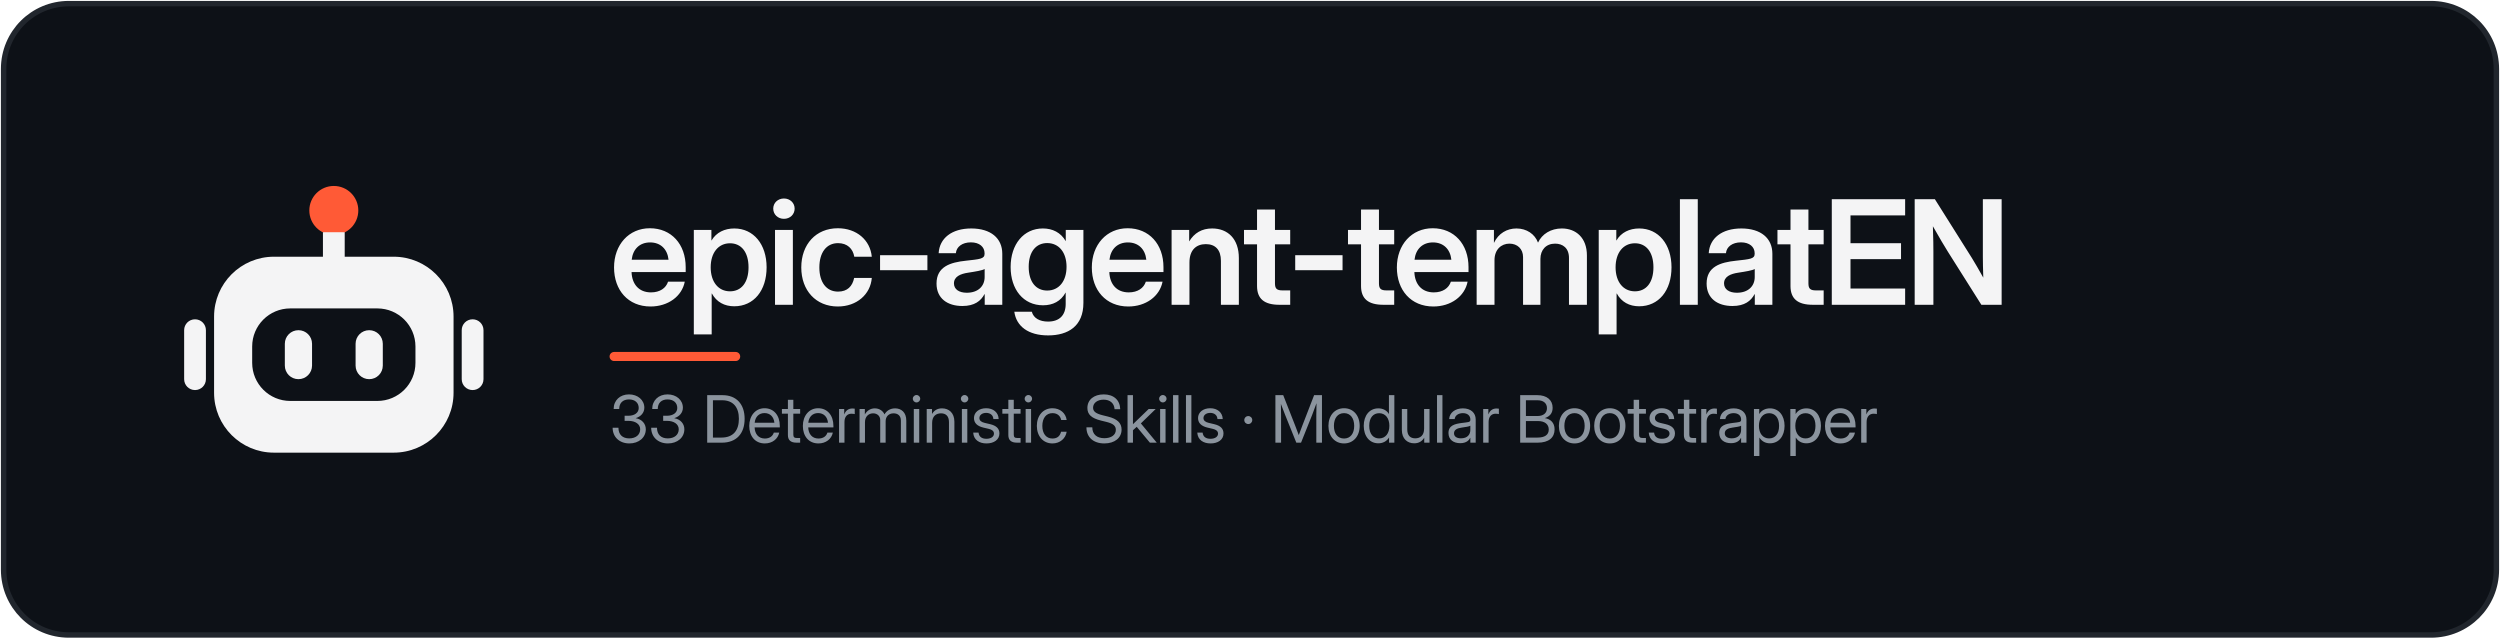
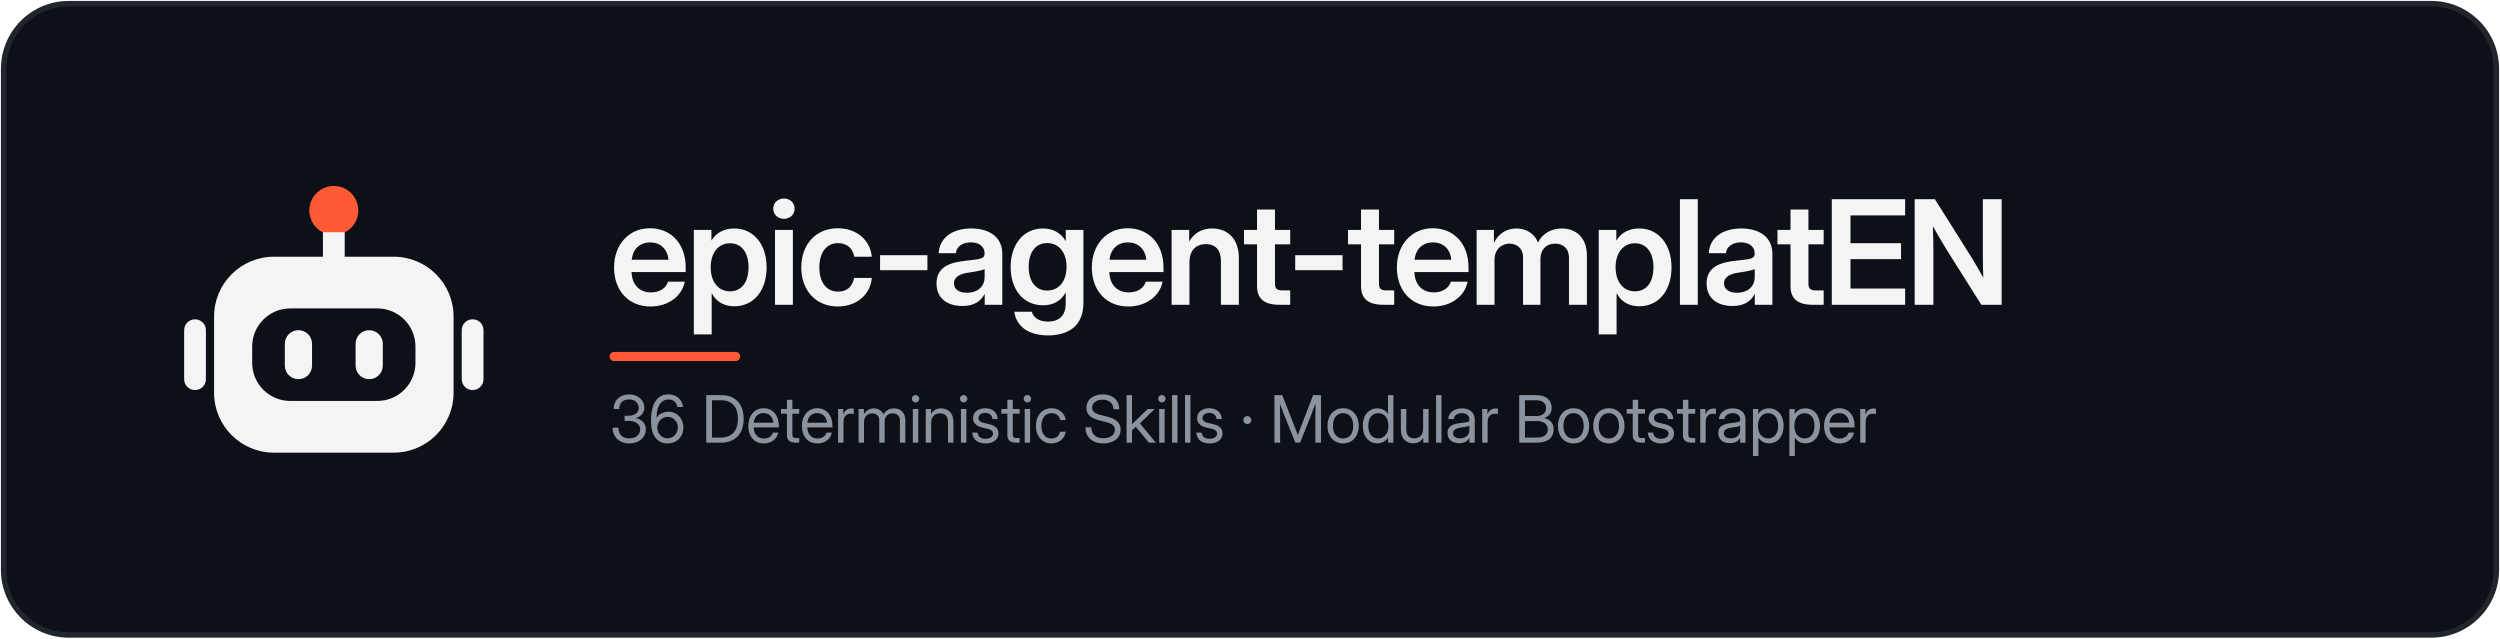
<svg xmlns="http://www.w3.org/2000/svg" width="689" height="176" viewBox="0 0 689 176" role="img" version="1.1" id="svg6">
  <defs id="defs6" />
  <path id="rect1" style="fill:#0d1117;stroke:#21262d;stroke-width:1.5" d="m 19,1 h 651 c 9.972,0 18,8.028 18,18 v 138 c 0,9.972 -8.028,18 -18,18 H 19 C 9.028,175 1,166.972 1,157 V 19 C 1,9.028 9.028,1 19,1 Z" />
  <svg role="img" aria-label="epic-agent-templatEN bot mark dark" viewBox="0 0 256 256" x="44" y="40" width="96" height="96" preserveAspectRatio="xMidYMid meet" version="1.1" id="svg5">
    <path id="circle2" style="fill:#ff5a36" d="M 146,48 A 18,18 0 0 1 128,66 18,18 0 0 1 110,48 18,18 0 0 1 128,30 18,18 0 0 1 146,48 Z" />
    <path d="M120 64h16v22h-16z" fill="#F4F4F5" id="path2" />
    <path id="rect2" style="fill:#f4f4f5" d="m 26,128 c 4.432,0 8,3.568 8,8 v 36 c 0,4.432 -3.568,8 -8,8 -4.432,0 -8,-3.568 -8,-8 v -36 c 0,-4.432 3.568,-8 8,-8 z" />
    <path id="rect3" style="fill:#f4f4f5" d="m 230,128 c 4.432,0 8,3.568 8,8 v 36 c 0,4.432 -3.568,8 -8,8 -4.432,0 -8,-3.568 -8,-8 v -36 c 0,-4.432 3.568,-8 8,-8 z" />
    <path fill="#F4F4F5" fill-rule="evenodd" d="     M84 82 h88 a44 44 0 0 1 44 44 v56 a44 44 0 0 1 -44 44 h-88 a44 44 0 0 1 -44 -44 v-56 a44 44 0 0 1 44 -44 z     M96 120 h64 a28 28 0 0 1 28 28 v12 a28 28 0 0 1 -28 28 h-64 a28 28 0 0 1 -28 -28 v-12 a28 28 0 0 1 28 -28 z   " id="path3" />
    <path id="rect4" style="fill:#f4f4f5" d="m 102,136 c 5.54,0 10,4.46 10,10 v 16 c 0,5.54 -4.46,10 -10,10 -5.54,0 -10,-4.46 -10,-10 v -16 c 0,-5.54 4.46,-10 10,-10 z" />
    <path id="rect5" style="fill:#f4f4f5" d="m 154,136 c 5.54,0 10,4.46 10,10 v 16 c 0,5.54 -4.46,10 -10,10 -5.54,0 -10,-4.46 -10,-10 v -16 c 0,-5.54 4.46,-10 10,-10 z" />
  </svg>
  <path d="m 179.289,84.469 c 4.824,0 8.652,-2.793 9.434,-6.836 h -4.609 c -0.566,1.758 -2.227,2.949 -4.707,2.949 -3.32,0 -5.234,-2.246 -5.352,-5.605 h 14.922 v -1.348 c 0,-6.328 -3.945,-10.723 -9.883,-10.723 -5.781,0 -9.863,4.531 -9.863,10.801 0,6.25 3.867,10.762 10.059,10.762 z m -5.195,-12.891 c 0.332,-2.949 2.227,-4.766 5.078,-4.766 2.852,0 4.766,1.816 5.078,4.766 z m 17.123,20.586 h 4.922 V 80.895 h 0.059 c 1.289,2.344 3.457,3.516 6.152,3.516 5.391,0 8.926,-4.316 8.926,-10.742 0,-6.348 -3.594,-10.703 -8.906,-10.703 -2.676,0 -4.961,1.094 -6.25,3.281 h -0.059 V 63.375 h -4.844 z m 9.98,-11.875 c -3.223,0 -5.332,-2.598 -5.332,-6.621 0,-4.004 2.109,-6.621 5.332,-6.621 3.047,0 5.098,2.363 5.098,6.621 0,4.277 -2.051,6.621 -5.098,6.621 z M 213.593,84 h 4.922 V 63.375 h -4.922 z m 2.461,-23.691 c 1.68,0 2.949,-1.211 2.949,-2.812 0,-1.582 -1.27,-2.793 -2.949,-2.793 -1.68,0 -2.949,1.211 -2.949,2.793 0,1.602 1.27,2.812 2.949,2.812 z m 14.857,24.16 c 5.215,0 9.004,-3.359 9.355,-7.871 h -4.863 c -0.469,2.285 -1.855,3.77 -4.434,3.77 -3.242,0 -5.156,-2.598 -5.156,-6.66 0,-4.082 1.934,-6.699 5.156,-6.699 2.559,0 4.102,1.543 4.473,3.75 h 4.824 c -0.43,-4.59 -4.18,-7.852 -9.355,-7.852 -6.035,0 -10.078,4.434 -10.078,10.801 0,6.367 4.043,10.762 10.078,10.762 z m 24.681,-14.141 h -13.047 v 4.141 h 13.047 z m 9.642,14.004 c 3.359,0 5.098,-1.406 6.074,-3.242 h 0.078 V 84 h 4.844 V 69.938 c 0,-4.297 -3.184,-6.973 -8.555,-6.973 -5.391,0 -8.75,2.715 -8.984,6.816 h 4.746 c 0.137,-1.738 1.738,-2.988 4.141,-2.988 2.363,0 3.77,1.25 3.77,3.008 v 0.156 c 0,1.406 -1.309,1.465 -5.137,1.895 -4.258,0.449 -8.105,1.602 -8.105,6.289 0,4.121 3.027,6.191 7.129,6.191 z m 1.211,-3.652 c -2.148,0 -3.535,-0.957 -3.535,-2.578 0,-1.875 1.797,-2.637 3.906,-2.949 2.031,-0.312 3.945,-0.625 4.551,-1.016 v 2.227 c 0,2.402 -1.699,4.316 -4.922,4.316 z m 22.396,11.758 c 5.586,0 9.746,-2.578 9.746,-8.965 V 63.375 h -4.863 v 3.066 h -0.019 c -1.367,-2.363 -3.613,-3.477 -6.289,-3.477 -5.293,0 -8.887,4.355 -8.887,10.625 0,6.211 3.535,10.547 8.926,10.547 2.715,0 4.902,-1.094 6.23,-3.516 h 0.019 v 3.145 c 0,3.164 -1.777,4.863 -4.863,4.863 -2.305,0 -4.004,-0.938 -4.473,-2.715 h -4.824 c 0.547,4.004 3.848,6.523 9.297,6.523 z m -0.234,-12.363 c -3.047,0 -5.098,-2.324 -5.098,-6.543 0,-4.199 2.051,-6.543 5.098,-6.543 3.223,0 5.332,2.578 5.332,6.543 0,3.965 -2.109,6.543 -5.332,6.543 z m 22.357,4.395 c 4.824,0 8.652,-2.793 9.434,-6.836 h -4.609 c -0.566,1.758 -2.227,2.949 -4.707,2.949 -3.32,0 -5.234,-2.246 -5.352,-5.605 h 14.922 v -1.348 c 0,-6.328 -3.945,-10.723 -9.883,-10.723 -5.781,0 -9.863,4.531 -9.863,10.801 0,6.25 3.867,10.762 10.059,10.762 z m -5.195,-12.891 c 0.332,-2.949 2.227,-4.766 5.078,-4.766 2.852,0 4.766,1.816 5.078,4.766 z m 22.045,0.762 c 0,-3.516 1.934,-5.059 4.512,-5.059 2.637,0 4.16,1.582 4.16,4.609 V 84 h 4.941 V 71.109 c 0,-5.293 -3.047,-8.145 -7.363,-8.145 -2.832,0 -4.922,1.25 -6.328,3.574 V 63.375 H 322.891 V 84 h 4.922 z M 355.58,63.375 h -4.199 V 57.75 h -4.941 v 5.625 h -3.594 v 3.965 h 3.594 v 11.465 c 0,3.535 1.973,5.195 6.172,5.195 h 2.969 v -3.965 h -2.109 c -1.602,0 -2.09,-0.488 -2.09,-1.953 V 67.34 h 4.199 z m 14.427,6.953 h -13.047 v 4.141 h 13.047 z M 384.24,63.375 h -4.199 V 57.75 h -4.941 v 5.625 h -3.594 v 3.965 h 3.594 v 11.465 c 0,3.535 1.973,5.195 6.172,5.195 h 2.969 v -3.965 h -2.109 c -1.602,0 -2.09,-0.488 -2.09,-1.953 V 67.34 h 4.199 z m 10.795,21.094 c 4.824,0 8.652,-2.793 9.434,-6.836 h -4.609 c -0.566,1.758 -2.227,2.949 -4.707,2.949 -3.32,0 -5.234,-2.246 -5.352,-5.605 h 14.922 v -1.348 c 0,-6.328 -3.945,-10.723 -9.883,-10.723 -5.781,0 -9.863,4.531 -9.863,10.801 0,6.25 3.867,10.762 10.059,10.762 z m -5.195,-12.891 c 0.332,-2.949 2.227,-4.766 5.078,-4.766 2.852,0 4.766,1.816 5.078,4.766 z M 406.962,84 h 4.922 V 71.695 c 0,-2.949 1.895,-4.551 4.121,-4.551 2.188,0 3.75,1.465 3.75,3.711 V 84 h 4.785 V 71.344 c 0,-2.461 1.543,-4.199 4.043,-4.199 2.109,0 3.828,1.211 3.828,3.945 V 84 h 4.941 V 70.387 c 0,-4.844 -3.008,-7.422 -6.914,-7.422 -3.008,0 -5.469,1.523 -6.562,3.906 -0.859,-2.363 -3.145,-3.906 -5.938,-3.906 -2.598,0 -4.961,1.328 -6.211,3.984 V 63.375 h -4.766 z m 33.646,8.164 h 4.922 V 80.895 h 0.059 c 1.289,2.344 3.457,3.516 6.152,3.516 5.391,0 8.926,-4.316 8.926,-10.742 0,-6.348 -3.594,-10.703 -8.906,-10.703 -2.676,0 -4.961,1.094 -6.25,3.281 h -0.059 V 63.375 h -4.844 z m 9.98,-11.875 c -3.223,0 -5.332,-2.598 -5.332,-6.621 0,-4.004 2.109,-6.621 5.332,-6.621 3.047,0 5.098,2.363 5.098,6.621 0,4.277 -2.051,6.621 -5.098,6.621 z m 17.318,-25.391 h -4.922 V 84 h 4.922 z m 9.564,29.434 c 3.359,0 5.098,-1.406 6.074,-3.242 h 0.078 V 84 h 4.844 V 69.938 c 0,-4.297 -3.184,-6.973 -8.555,-6.973 -5.391,0 -8.75,2.715 -8.984,6.816 h 4.746 c 0.137,-1.738 1.738,-2.988 4.141,-2.988 2.363,0 3.77,1.25 3.77,3.008 v 0.156 c 0,1.406 -1.309,1.465 -5.137,1.895 -4.258,0.449 -8.105,1.602 -8.105,6.289 0,4.121 3.027,6.191 7.129,6.191 z m 1.211,-3.652 c -2.148,0 -3.535,-0.957 -3.535,-2.578 0,-1.875 1.797,-2.637 3.906,-2.949 2.031,-0.312 3.945,-0.625 4.551,-1.016 v 2.227 c 0,2.402 -1.699,4.316 -4.922,4.316 z M 502.601,63.375 h -4.199 V 57.75 h -4.941 v 5.625 h -3.594 v 3.965 h 3.594 v 11.465 c 0,3.535 1.973,5.195 6.172,5.195 h 2.969 v -3.965 h -2.109 c -1.602,0 -2.09,-0.488 -2.09,-1.953 V 67.34 h 4.199 z M 504.841,84 h 20.215 v -4.473 h -15.059 v -8.105 h 13.926 v -4.395 h -13.926 v -7.656 h 15.059 v -4.473 h -20.215 z m 22.845,0 h 5.156 V 69.371 c 0,-1.27 -0.019,-3.77 -0.137,-7.012 1.777,3.145 3.32,5.723 4.141,7.031 L 546.065,84 h 5.586 V 54.898 h -5.176 v 15.859 c 0,1.152 0.039,3.574 0.117,5.762 -1.152,-2.07 -2.441,-4.297 -3.125,-5.391 L 533.252,54.898 h -5.566 z" id="text5" style="font-weight:600;font-size:40px;font-family:'Inter Display', Inter, 'Plus Jakarta Sans', 'Fira Sans', system-ui, '-apple-system', sans-serif;letter-spacing:-1.1;fill:#f4f4f5" aria-label="epic-agent-templatEN" />
  <path id="rect6" style="fill:#ff5a36" d="m 169.25,97 h 33.5 c 0.693,0 1.25,0.557 1.25,1.25 0,0.693 -0.557,1.25 -1.25,1.25 h -33.5 c -0.693,0 -1.25,-0.557 -1.25,-1.25 0,-0.693 0.557,-1.25 1.25,-1.25 z" />
-   <path d="m 173.449,122.211 c 2.602,0 4.535,-1.608 4.535,-3.902 0,-1.547 -1.09,-2.769 -2.76,-3.05 v -0.026 c 1.459,-0.448 2.355,-1.538 2.355,-2.865 0,-2.136 -1.819,-3.674 -4.228,-3.674 -2.479,0 -4.228,1.652 -4.228,4.025 h 1.529 c 0,-1.652 1.02,-2.637 2.689,-2.637 1.626,0 2.689,0.896 2.689,2.373 0,1.283 -1.143,2.127 -2.83,2.127 h -1.055 v 1.406 h 1.055 c 1.925,0 3.234,0.923 3.234,2.32 0,1.538 -1.23,2.514 -3.023,2.514 -1.872,0 -2.971,-1.081 -2.971,-2.936 h -1.6 c 0,2.558 1.898,4.324 4.605,4.324 z m 10.625,0 c 2.602,0 4.535,-1.608 4.535,-3.902 0,-1.547 -1.09,-2.769 -2.76,-3.05 v -0.026 c 1.459,-0.448 2.355,-1.538 2.355,-2.865 0,-2.136 -1.819,-3.674 -4.228,-3.674 -2.479,0 -4.228,1.652 -4.228,4.025 h 1.529 c 0,-1.652 1.02,-2.637 2.689,-2.637 1.626,0 2.689,0.896 2.689,2.373 0,1.283 -1.143,2.127 -2.83,2.127 h -1.055 v 1.406 h 1.055 c 1.925,0 3.234,0.923 3.234,2.32 0,1.538 -1.23,2.514 -3.023,2.514 -1.872,0 -2.971,-1.081 -2.971,-2.936 h -1.6 c 0,2.558 1.898,4.324 4.605,4.324 z M 198.945,122 c 3.99,0 6.275,-2.479 6.275,-6.574 0,-4.061 -2.285,-6.521 -6.1,-6.521 h -4.219 V 122 Z m -2.461,-1.406 v -10.283 h 2.531 c 3.076,0 4.623,1.951 4.623,5.115 0,3.199 -1.547,5.168 -4.799,5.168 z m 14.317,1.617 c 2.021,0 3.604,-1.213 3.955,-2.988 h -1.494 c -0.281,0.967 -1.143,1.635 -2.461,1.635 -1.758,0 -2.76,-1.248 -2.83,-3.067 h 6.943 v -0.413 c 0,-2.883 -1.635,-4.869 -4.219,-4.869 -2.461,0 -4.201,2.048 -4.201,4.869 0,2.795 1.582,4.834 4.307,4.834 z m -2.812,-5.704 c 0.158,-1.635 1.187,-2.663 2.707,-2.663 1.529,0 2.566,1.028 2.725,2.663 z m 12.533,-3.788 h -1.881 v -2.531 h -1.494 v 2.531 h -1.652 v 1.283 h 1.652 v 5.906 c 0,1.397 0.782,2.092 2.373,2.092 h 1.002 v -1.283 h -0.861 c -0.765,0 -1.02,-0.246 -1.02,-0.967 v -5.748 h 1.881 z m 5.053,9.492 c 2.021,0 3.604,-1.213 3.955,-2.988 h -1.494 c -0.281,0.967 -1.143,1.635 -2.461,1.635 -1.758,0 -2.76,-1.248 -2.83,-3.067 h 6.943 v -0.413 c 0,-2.883 -1.635,-4.869 -4.219,-4.869 -2.461,0 -4.201,2.048 -4.201,4.869 0,2.795 1.582,4.834 4.307,4.834 z m -2.812,-5.704 c 0.158,-1.635 1.187,-2.663 2.707,-2.663 1.529,0 2.566,1.028 2.725,2.663 z M 231.242,122 h 1.494 v -5.713 c 0,-1.573 0.888,-2.268 1.916,-2.268 0.431,0 0.791,0.07 0.914,0.105 v -1.494 c -0.123,-0.018 -0.36,-0.053 -0.633,-0.053 -1.16,0 -1.89,0.642 -2.232,1.6 h -0.035 v -1.459 h -1.424 z m 5.651,0 h 1.494 v -5.66 c 0,-1.6 1.072,-2.426 2.241,-2.426 1.125,0 1.96,0.738 1.96,1.846 V 122 h 1.494 v -5.906 c 0,-1.257 0.826,-2.18 2.188,-2.18 1.063,0 2.013,0.562 2.013,2.004 V 122 h 1.494 v -6.082 c 0,-2.285 -1.389,-3.375 -3.085,-3.375 -1.38,0 -2.417,0.721 -2.927,1.67 -0.387,-0.932 -1.389,-1.67 -2.663,-1.67 -1.134,0 -2.162,0.589 -2.751,1.679 v -1.503 h -1.459 z m 14.95,0 h 1.494 v -9.281 h -1.494 z m 0.747,-11.092 c 0.562,0 1.02,-0.457 1.02,-1.02 0,-0.562 -0.457,-1.02 -1.02,-1.02 -0.562,0 -1.02,0.457 -1.02,1.02 0,0.562 0.457,1.02 1.02,1.02 z m 4.306,5.66 c 0,-1.872 1.09,-2.654 2.443,-2.654 1.389,0 2.197,0.817 2.197,2.426 V 122 h 1.494 v -5.766 c 0,-2.47 -1.538,-3.691 -3.41,-3.691 -1.178,0 -2.118,0.483 -2.76,1.538 v -1.362 h -1.459 V 122 h 1.494 z M 265.095,122 h 1.494 v -9.281 h -1.494 z m 0.747,-11.092 c 0.562,0 1.02,-0.457 1.02,-1.02 0,-0.562 -0.457,-1.02 -1.02,-1.02 -0.562,0 -1.02,0.457 -1.02,1.02 0,0.562 0.457,1.02 1.02,1.02 z m 6.046,11.303 c 2.021,0 3.551,-1.02 3.551,-2.742 0,-1.336 -0.809,-2.153 -2.584,-2.575 l -1.494,-0.352 c -0.896,-0.211 -1.441,-0.624 -1.441,-1.327 0,-0.791 0.73,-1.424 1.872,-1.424 1.195,0 1.96,0.721 1.978,1.705 h 1.459 c -0.053,-1.846 -1.503,-2.988 -3.437,-2.988 -1.986,0 -3.366,1.125 -3.366,2.707 0,1.354 0.896,2.232 2.619,2.637 l 1.494,0.352 c 0.826,0.193 1.397,0.598 1.397,1.301 0,0.826 -0.8,1.424 -2.083,1.424 -1.301,0 -2.057,-0.598 -2.162,-1.705 h -1.477 c 0.123,2.021 1.688,2.988 3.674,2.988 z m 9.386,-9.492 h -1.881 v -2.531 h -1.494 v 2.531 h -1.652 v 1.283 h 1.652 v 5.906 c 0,1.397 0.782,2.092 2.373,2.092 h 1.002 v -1.283 h -0.861 c -0.765,0 -1.02,-0.246 -1.02,-0.967 v -5.748 h 1.881 z M 282.671,122 h 1.494 v -9.281 h -1.494 z m 0.747,-11.092 c 0.562,0 1.02,-0.457 1.02,-1.02 0,-0.562 -0.457,-1.02 -1.02,-1.02 -0.562,0 -1.02,0.457 -1.02,1.02 0,0.562 0.457,1.02 1.02,1.02 z m 6.644,11.303 c 2.092,0 3.656,-1.406 3.911,-3.234 h -1.538 c -0.29,1.134 -0.984,1.881 -2.373,1.881 -1.758,0 -2.795,-1.371 -2.795,-3.48 0,-2.127 1.046,-3.516 2.795,-3.516 1.371,0 2.18,0.791 2.399,1.881 h 1.512 c -0.255,-1.872 -1.802,-3.234 -3.911,-3.234 -2.575,0 -4.307,2.021 -4.307,4.869 0,2.83 1.731,4.834 4.307,4.834 z m 14.299,0 c 2.848,0 4.746,-1.538 4.746,-3.814 0,-1.828 -1.195,-2.953 -3.744,-3.586 l -1.485,-0.369 c -1.898,-0.475 -2.628,-1.063 -2.628,-2.083 0,-1.301 1.204,-2.215 2.9,-2.215 1.775,0 2.927,0.993 3.023,2.628 h 1.564 c -0.07,-2.514 -1.811,-4.078 -4.535,-4.078 -2.733,0 -4.518,1.485 -4.518,3.744 0,1.784 1.107,2.821 3.779,3.48 l 1.468,0.36 c 1.89,0.466 2.593,1.099 2.593,2.188 0,1.406 -1.257,2.303 -3.164,2.303 -2.101,0 -3.322,-1.116 -3.322,-2.988 h -1.617 c 0,2.725 1.916,4.43 4.939,4.43 z M 310.75,122 h 1.494 v -3.428 l 1.037,-0.94 3.63,4.368 h 1.898 l -4.386,-5.309 4.087,-3.973 h -1.934 l -4.315,4.175 h -0.018 v -7.989 h -1.494 z m 8.982,0 h 1.494 v -9.281 h -1.494 z m 0.747,-11.092 c 0.562,0 1.02,-0.457 1.02,-1.02 0,-0.562 -0.457,-1.02 -1.02,-1.02 -0.562,0 -1.02,0.457 -1.02,1.02 0,0.562 0.457,1.02 1.02,1.02 z m 4.306,-2.004 h -1.494 V 122 h 1.494 z m 3.559,0 h -1.494 V 122 h 1.494 z m 5.299,13.307 c 2.021,0 3.551,-1.02 3.551,-2.742 0,-1.336 -0.809,-2.153 -2.584,-2.575 l -1.494,-0.352 c -0.896,-0.211 -1.441,-0.624 -1.441,-1.327 0,-0.791 0.729,-1.424 1.872,-1.424 1.195,0 1.96,0.721 1.978,1.705 h 1.459 c -0.053,-1.846 -1.503,-2.988 -3.437,-2.988 -1.986,0 -3.366,1.125 -3.366,2.707 0,1.354 0.896,2.232 2.619,2.637 l 1.494,0.352 c 0.826,0.193 1.397,0.598 1.397,1.301 0,0.826 -0.8,1.424 -2.083,1.424 -1.301,0 -2.057,-0.598 -2.162,-1.705 h -1.477 c 0.123,2.021 1.688,2.988 3.674,2.988 z m 10.379,-5.344 c 0.615,0 1.099,-0.483 1.099,-1.099 0,-0.615 -0.483,-1.099 -1.099,-1.099 -0.615,0 -1.099,0.483 -1.099,1.099 0,0.615 0.483,1.099 1.099,1.099 z M 351.5,122 h 1.564 v -7.594 c 0,-0.888 -0.018,-2.013 -0.053,-3.094 0.501,1.301 0.923,2.426 1.195,3.094 L 357.266,122 h 1.301 l 3.041,-7.594 c 0.281,-0.703 0.721,-1.898 1.222,-3.287 -0.026,1.143 -0.053,2.347 -0.053,3.287 V 122 h 1.556 v -13.096 h -2.162 l -3.27,8.455 c -0.229,0.606 -0.677,1.767 -0.958,2.558 -0.29,-0.791 -0.729,-1.951 -0.967,-2.558 l -3.322,-8.455 h -2.153 z m 18.922,0.211 c 2.575,0 4.307,-2.004 4.307,-4.834 0,-2.848 -1.731,-4.869 -4.307,-4.869 -2.575,0 -4.307,2.021 -4.307,4.869 0,2.83 1.731,4.834 4.307,4.834 z m 0,-1.354 c -1.758,0 -2.795,-1.371 -2.795,-3.48 0,-2.127 1.046,-3.516 2.795,-3.516 1.749,0 2.795,1.397 2.795,3.516 0,2.101 -1.037,3.48 -2.795,3.48 z m 9.448,1.318 c 1.204,0 2.268,-0.51 2.936,-1.582 h 0.018 V 122 h 1.459 v -13.096 h -1.494 v 5.186 h -0.018 c -0.598,-1.037 -1.696,-1.547 -2.9,-1.547 -2.417,0 -4.025,1.951 -4.025,4.816 0,2.856 1.608,4.816 4.025,4.816 z m 0.229,-1.345 c -1.608,0 -2.742,-1.195 -2.742,-3.472 0,-2.276 1.134,-3.48 2.742,-3.48 1.723,0 2.812,1.38 2.812,3.48 0,2.101 -1.09,3.472 -2.812,3.472 z m 9.659,1.345 c 1.178,0 2.118,-0.483 2.76,-1.538 V 122 h 1.459 v -9.281 h -1.494 v 5.432 c 0,1.872 -1.09,2.654 -2.443,2.654 -1.389,0 -2.197,-0.817 -2.197,-2.426 v -5.66 h -1.494 v 5.766 c 0,2.47 1.538,3.691 3.41,3.691 z m 7.778,-13.271 h -1.494 V 122 h 1.494 z m 4.895,13.236 c 1.688,0 2.417,-0.791 2.76,-1.459 h 0.035 V 122 h 1.477 v -6.398 c 0,-1.837 -1.371,-3.059 -3.533,-3.059 -2.197,0 -3.7,1.257 -3.779,2.953 h 1.521 c 0.07,-0.923 0.967,-1.635 2.259,-1.635 1.301,0 2.057,0.729 2.057,1.74 v 0.088 c 0,0.712 -0.571,0.642 -2.338,0.879 -1.863,0.246 -3.691,0.633 -3.691,2.76 0,1.854 1.389,2.812 3.234,2.812 z m 0.211,-1.336 c -1.187,0 -1.916,-0.519 -1.916,-1.389 0,-1.046 1.02,-1.415 2.092,-1.564 1.063,-0.149 2.18,-0.316 2.408,-0.527 v 1.16 c 0,1.213 -0.756,2.32 -2.584,2.32 z M 408.766,122 h 1.494 v -5.713 c 0,-1.573 0.888,-2.268 1.916,-2.268 0.431,0 0.791,0.07 0.914,0.105 v -1.494 c -0.123,-0.018 -0.36,-0.053 -0.633,-0.053 -1.16,0 -1.89,0.642 -2.232,1.6 h -0.035 v -1.459 h -1.424 z m 10.194,0 h 4.799 c 3.146,0 4.685,-1.433 4.685,-3.674 0,-1.872 -1.178,-2.848 -2.663,-3.094 v -0.018 c 1.336,-0.448 2.127,-1.327 2.127,-2.83 0,-2.136 -1.591,-3.48 -4.219,-3.48 h -4.729 z m 1.582,-1.406 v -4.553 h 3.305 c 1.916,0 2.988,0.896 2.988,2.347 0,1.45 -1.099,2.206 -3.076,2.206 z m 0,-5.941 v -4.342 h 3.208 c 1.626,0 2.593,0.835 2.593,2.171 0,1.336 -0.967,2.171 -2.593,2.171 z m 13.394,7.559 c 2.575,0 4.307,-2.004 4.307,-4.834 0,-2.848 -1.731,-4.869 -4.307,-4.869 -2.575,0 -4.307,2.021 -4.307,4.869 0,2.83 1.731,4.834 4.307,4.834 z m 0,-1.354 c -1.758,0 -2.795,-1.371 -2.795,-3.48 0,-2.127 1.046,-3.516 2.795,-3.516 1.749,0 2.795,1.397 2.795,3.516 0,2.101 -1.037,3.48 -2.795,3.48 z m 9.729,1.354 c 2.575,0 4.307,-2.004 4.307,-4.834 0,-2.848 -1.731,-4.869 -4.307,-4.869 -2.575,0 -4.307,2.021 -4.307,4.869 0,2.83 1.731,4.834 4.307,4.834 z m 0,-1.354 c -1.758,0 -2.795,-1.371 -2.795,-3.48 0,-2.127 1.046,-3.516 2.795,-3.516 1.749,0 2.795,1.397 2.795,3.516 0,2.101 -1.037,3.48 -2.795,3.48 z m 9.949,-8.139 h -1.881 v -2.531 h -1.494 v 2.531 h -1.652 v 1.283 h 1.652 v 5.906 c 0,1.397 0.782,2.092 2.373,2.092 h 1.002 v -1.283 h -0.861 c -0.765,0 -1.02,-0.246 -1.02,-0.967 v -5.748 h 1.881 z m 4.455,9.492 c 2.021,0 3.551,-1.02 3.551,-2.742 0,-1.336 -0.809,-2.153 -2.584,-2.575 l -1.494,-0.352 c -0.896,-0.211 -1.441,-0.624 -1.441,-1.327 0,-0.791 0.729,-1.424 1.872,-1.424 1.195,0 1.96,0.721 1.978,1.705 h 1.459 c -0.053,-1.846 -1.503,-2.988 -3.437,-2.988 -1.986,0 -3.366,1.125 -3.366,2.707 0,1.354 0.896,2.232 2.619,2.637 l 1.494,0.352 c 0.826,0.193 1.397,0.598 1.397,1.301 0,0.826 -0.8,1.424 -2.083,1.424 -1.301,0 -2.057,-0.598 -2.162,-1.705 h -1.477 c 0.123,2.021 1.688,2.988 3.674,2.988 z m 9.386,-9.492 h -1.881 v -2.531 h -1.494 v 2.531 h -1.652 v 1.283 h 1.652 v 5.906 c 0,1.397 0.782,2.092 2.373,2.092 h 1.002 v -1.283 h -0.861 c -0.765,0 -1.02,-0.246 -1.02,-0.967 v -5.748 h 1.881 z M 468.853,122 h 1.494 v -5.713 c 0,-1.573 0.888,-2.268 1.916,-2.268 0.431,0 0.791,0.07 0.914,0.105 v -1.494 c -0.123,-0.018 -0.36,-0.053 -0.633,-0.053 -1.16,0 -1.89,0.642 -2.232,1.6 h -0.035 v -1.459 h -1.424 z m 8.2,0.141 c 1.688,0 2.417,-0.791 2.76,-1.459 h 0.035 V 122 h 1.477 v -6.398 c 0,-1.837 -1.371,-3.059 -3.533,-3.059 -2.197,0 -3.7,1.257 -3.779,2.953 h 1.521 c 0.07,-0.923 0.967,-1.635 2.259,-1.635 1.301,0 2.057,0.729 2.057,1.74 v 0.088 c 0,0.712 -0.571,0.642 -2.338,0.879 -1.863,0.246 -3.691,0.633 -3.691,2.76 0,1.854 1.389,2.812 3.234,2.812 z m 0.211,-1.336 c -1.187,0 -1.916,-0.519 -1.916,-1.389 0,-1.046 1.02,-1.415 2.092,-1.564 1.063,-0.149 2.18,-0.316 2.408,-0.527 v 1.16 c 0,1.213 -0.756,2.32 -2.584,2.32 z m 6.125,4.869 h 1.494 v -5.08 h 0.018 c 0.668,1.072 1.696,1.582 2.9,1.582 2.417,0 4.025,-1.96 4.025,-4.816 0,-2.865 -1.608,-4.816 -4.025,-4.816 -1.204,0 -2.338,0.51 -2.936,1.547 h -0.018 v -1.371 h -1.459 z m 4.184,-4.843 c -1.723,0 -2.812,-1.371 -2.812,-3.472 0,-2.101 1.09,-3.48 2.812,-3.48 1.608,0 2.742,1.204 2.742,3.48 0,2.276 -1.134,3.472 -2.742,3.472 z m 5.844,4.843 h 1.494 v -5.08 h 0.018 c 0.668,1.072 1.696,1.582 2.9,1.582 2.417,0 4.025,-1.96 4.025,-4.816 0,-2.865 -1.608,-4.816 -4.025,-4.816 -1.204,0 -2.338,0.51 -2.936,1.547 h -0.018 v -1.371 h -1.459 z m 4.184,-4.843 c -1.723,0 -2.812,-1.371 -2.812,-3.472 0,-2.101 1.09,-3.48 2.812,-3.48 1.608,0 2.742,1.204 2.742,3.48 0,2.276 -1.134,3.472 -2.742,3.472 z m 9.676,1.38 c 2.021,0 3.604,-1.213 3.955,-2.988 h -1.494 c -0.281,0.967 -1.143,1.635 -2.461,1.635 -1.758,0 -2.76,-1.248 -2.83,-3.067 h 6.943 v -0.413 c 0,-2.883 -1.635,-4.869 -4.219,-4.869 -2.461,0 -4.201,2.048 -4.201,4.869 0,2.795 1.582,4.834 4.307,4.834 z m -2.812,-5.704 c 0.158,-1.635 1.187,-2.663 2.707,-2.663 1.529,0 2.566,1.028 2.725,2.663 z M 512.944,122 h 1.494 v -5.713 c 0,-1.573 0.888,-2.268 1.916,-2.268 0.431,0 0.791,0.07 0.914,0.105 v -1.494 c -0.123,-0.018 -0.36,-0.053 -0.633,-0.053 -1.16,0 -1.89,0.642 -2.232,1.6 h -0.035 v -1.459 h -1.424 z" id="text6" style="font-size:18px;font-family:'Inter Display', Inter, 'Plus Jakarta Sans', 'Fira Sans', system-ui, '-apple-system', sans-serif;letter-spacing:-0.15;fill:#8b949e" aria-label="33 Deterministic Skills · Modular Bootstrapper" />
+   <path d="m 173.449,122.211 c 2.602,0 4.535,-1.608 4.535,-3.902 0,-1.547 -1.09,-2.769 -2.76,-3.05 v -0.026 c 1.459,-0.448 2.355,-1.538 2.355,-2.865 0,-2.136 -1.819,-3.674 -4.228,-3.674 -2.479,0 -4.228,1.652 -4.228,4.025 h 1.529 c 0,-1.652 1.02,-2.637 2.689,-2.637 1.626,0 2.689,0.896 2.689,2.373 0,1.283 -1.143,2.127 -2.83,2.127 h -1.055 v 1.406 h 1.055 c 1.925,0 3.234,0.923 3.234,2.32 0,1.538 -1.23,2.514 -3.023,2.514 -1.872,0 -2.971,-1.081 -2.971,-2.936 h -1.6 c 0,2.558 1.898,4.324 4.605,4.324 z m 10.52,0 c 2.575,0 4.377,-1.811 4.377,-4.395 0,-2.487 -1.749,-4.342 -4.113,-4.342 -1.406,0 -2.689,0.659 -3.287,1.67 h -0.018 c 0,-2.927 1.081,-5.045 3.349,-5.045 1.327,0 2.171,0.809 2.417,2.074 h 1.547 c -0.246,-2.083 -1.784,-3.48 -4.061,-3.48 -3.287,0 -4.764,2.909 -4.764,7.312 0,3.955 1.652,6.205 4.553,6.205 z m 0,-1.406 c -1.564,0 -2.83,-1.327 -2.83,-2.971 0,-1.635 1.292,-2.953 2.883,-2.953 1.573,0 2.795,1.283 2.795,2.936 0,1.661 -1.266,2.988 -2.848,2.988 z M 198.681,122 c 3.99,0 6.275,-2.479 6.275,-6.574 0,-4.061 -2.285,-6.521 -6.1,-6.521 h -4.219 V 122 Z m -2.461,-1.406 v -10.283 h 2.531 c 3.076,0 4.623,1.951 4.623,5.115 0,3.199 -1.547,5.168 -4.799,5.168 z m 14.317,1.617 c 2.021,0 3.604,-1.213 3.955,-2.988 h -1.494 c -0.281,0.967 -1.143,1.635 -2.461,1.635 -1.758,0 -2.76,-1.248 -2.83,-3.067 H 214.65 v -0.413 c 0,-2.883 -1.635,-4.869 -4.219,-4.869 -2.461,0 -4.201,2.048 -4.201,4.869 0,2.795 1.582,4.834 4.307,4.834 z m -2.812,-5.704 c 0.158,-1.635 1.187,-2.663 2.707,-2.663 1.529,0 2.566,1.028 2.725,2.663 z m 12.533,-3.788 h -1.881 v -2.531 h -1.494 v 2.531 h -1.652 v 1.283 h 1.652 v 5.906 c 0,1.397 0.782,2.092 2.373,2.092 h 1.002 v -1.283 h -0.861 c -0.765,0 -1.02,-0.246 -1.02,-0.967 v -5.748 h 1.881 z m 5.053,9.492 c 2.021,0 3.604,-1.213 3.955,-2.988 h -1.494 c -0.281,0.967 -1.143,1.635 -2.461,1.635 -1.758,0 -2.76,-1.248 -2.83,-3.067 h 6.943 v -0.413 c 0,-2.883 -1.635,-4.869 -4.219,-4.869 -2.461,0 -4.201,2.048 -4.201,4.869 0,2.795 1.582,4.834 4.307,4.834 z m -2.812,-5.704 c 0.158,-1.635 1.187,-2.663 2.707,-2.663 1.529,0 2.566,1.028 2.725,2.663 z M 230.978,122 h 1.494 v -5.713 c 0,-1.573 0.888,-2.268 1.916,-2.268 0.431,0 0.791,0.07 0.914,0.105 v -1.494 c -0.123,-0.018 -0.36,-0.053 -0.633,-0.053 -1.16,0 -1.89,0.642 -2.232,1.6 h -0.035 v -1.459 h -1.424 z m 5.651,0 h 1.494 v -5.66 c 0,-1.6 1.072,-2.426 2.241,-2.426 1.125,0 1.96,0.738 1.96,1.846 V 122 h 1.494 v -5.906 c 0,-1.257 0.826,-2.18 2.188,-2.18 1.063,0 2.013,0.562 2.013,2.004 V 122 h 1.494 v -6.082 c 0,-2.285 -1.389,-3.375 -3.085,-3.375 -1.38,0 -2.417,0.721 -2.927,1.67 -0.387,-0.932 -1.389,-1.67 -2.663,-1.67 -1.134,0 -2.162,0.589 -2.751,1.679 v -1.503 h -1.459 z m 14.95,0 h 1.494 v -9.281 h -1.494 z m 0.747,-11.092 c 0.562,0 1.02,-0.457 1.02,-1.02 0,-0.562 -0.457,-1.02 -1.02,-1.02 -0.562,0 -1.02,0.457 -1.02,1.02 0,0.562 0.457,1.02 1.02,1.02 z m 4.306,5.66 c 0,-1.872 1.09,-2.654 2.443,-2.654 1.389,0 2.197,0.817 2.197,2.426 V 122 h 1.494 v -5.766 c 0,-2.47 -1.538,-3.691 -3.41,-3.691 -1.178,0 -2.118,0.483 -2.76,1.538 v -1.362 H 255.138 V 122 h 1.494 z M 264.831,122 h 1.494 v -9.281 h -1.494 z m 0.747,-11.092 c 0.562,0 1.02,-0.457 1.02,-1.02 0,-0.562 -0.457,-1.02 -1.02,-1.02 -0.562,0 -1.02,0.457 -1.02,1.02 0,0.562 0.457,1.02 1.02,1.02 z m 6.046,11.303 c 2.021,0 3.551,-1.02 3.551,-2.742 0,-1.336 -0.809,-2.153 -2.584,-2.575 l -1.494,-0.352 c -0.896,-0.211 -1.441,-0.624 -1.441,-1.327 0,-0.791 0.729,-1.424 1.872,-1.424 1.195,0 1.96,0.721 1.978,1.705 h 1.459 c -0.053,-1.846 -1.503,-2.988 -3.437,-2.988 -1.986,0 -3.366,1.125 -3.366,2.707 0,1.354 0.896,2.232 2.619,2.637 l 1.494,0.352 c 0.826,0.193 1.397,0.598 1.397,1.301 0,0.826 -0.8,1.424 -2.083,1.424 -1.301,0 -2.057,-0.598 -2.162,-1.705 h -1.477 c 0.123,2.021 1.688,2.988 3.674,2.988 z m 9.386,-9.492 h -1.881 v -2.531 h -1.494 v 2.531 h -1.652 v 1.283 h 1.652 v 5.906 c 0,1.397 0.782,2.092 2.373,2.092 h 1.002 v -1.283 h -0.861 c -0.765,0 -1.02,-0.246 -1.02,-0.967 v -5.748 h 1.881 z M 282.408,122 h 1.494 v -9.281 h -1.494 z m 0.747,-11.092 c 0.562,0 1.02,-0.457 1.02,-1.02 0,-0.562 -0.457,-1.02 -1.02,-1.02 -0.562,0 -1.02,0.457 -1.02,1.02 0,0.562 0.457,1.02 1.02,1.02 z m 6.644,11.303 c 2.092,0 3.656,-1.406 3.911,-3.234 h -1.538 c -0.29,1.134 -0.984,1.881 -2.373,1.881 -1.758,0 -2.795,-1.371 -2.795,-3.48 0,-2.127 1.046,-3.516 2.795,-3.516 1.371,0 2.18,0.791 2.399,1.881 h 1.512 c -0.255,-1.872 -1.802,-3.234 -3.911,-3.234 -2.575,0 -4.307,2.021 -4.307,4.869 0,2.83 1.731,4.834 4.307,4.834 z m 14.299,0 c 2.848,0 4.746,-1.538 4.746,-3.814 0,-1.828 -1.195,-2.953 -3.744,-3.586 l -1.485,-0.369 c -1.898,-0.475 -2.628,-1.063 -2.628,-2.083 0,-1.301 1.204,-2.215 2.9,-2.215 1.775,0 2.927,0.993 3.023,2.628 h 1.564 c -0.07,-2.514 -1.811,-4.078 -4.535,-4.078 -2.733,0 -4.518,1.485 -4.518,3.744 0,1.784 1.107,2.821 3.779,3.48 l 1.468,0.36 c 1.89,0.466 2.593,1.099 2.593,2.188 0,1.406 -1.257,2.303 -3.164,2.303 -2.101,0 -3.322,-1.116 -3.322,-2.988 H 299.158 c 0,2.725 1.916,4.43 4.939,4.43 z M 310.487,122 h 1.494 v -3.428 l 1.037,-0.94 3.63,4.368 h 1.898 l -4.386,-5.309 4.087,-3.973 h -1.934 l -4.315,4.175 h -0.018 v -7.989 h -1.494 z m 8.982,0 h 1.494 v -9.281 h -1.494 z m 0.747,-11.092 c 0.562,0 1.02,-0.457 1.02,-1.02 0,-0.562 -0.457,-1.02 -1.02,-1.02 -0.562,0 -1.02,0.457 -1.02,1.02 0,0.562 0.457,1.02 1.02,1.02 z m 4.306,-2.004 h -1.494 V 122 h 1.494 z m 3.559,0 h -1.494 V 122 h 1.494 z m 5.299,13.307 c 2.021,0 3.551,-1.02 3.551,-2.742 0,-1.336 -0.809,-2.153 -2.584,-2.575 l -1.494,-0.352 c -0.896,-0.211 -1.441,-0.624 -1.441,-1.327 0,-0.791 0.73,-1.424 1.872,-1.424 1.195,0 1.96,0.721 1.978,1.705 h 1.459 c -0.053,-1.846 -1.503,-2.988 -3.437,-2.988 -1.986,0 -3.366,1.125 -3.366,2.707 0,1.354 0.896,2.232 2.619,2.637 l 1.494,0.352 c 0.826,0.193 1.397,0.598 1.397,1.301 0,0.826 -0.8,1.424 -2.083,1.424 -1.301,0 -2.057,-0.598 -2.162,-1.705 h -1.477 c 0.123,2.021 1.688,2.988 3.674,2.988 z m 10.379,-5.344 c 0.615,0 1.099,-0.483 1.099,-1.099 0,-0.615 -0.483,-1.099 -1.099,-1.099 -0.615,0 -1.099,0.483 -1.099,1.099 0,0.615 0.483,1.099 1.099,1.099 z M 351.237,122 h 1.564 v -7.594 c 0,-0.888 -0.018,-2.013 -0.053,-3.094 0.501,1.301 0.923,2.426 1.195,3.094 L 357.002,122 h 1.301 l 3.041,-7.594 c 0.281,-0.703 0.721,-1.898 1.222,-3.287 -0.026,1.143 -0.053,2.347 -0.053,3.287 V 122 h 1.556 v -13.096 h -2.162 l -3.27,8.455 c -0.229,0.606 -0.677,1.767 -0.958,2.558 -0.29,-0.791 -0.729,-1.951 -0.967,-2.558 l -3.322,-8.455 h -2.153 z m 18.922,0.211 c 2.575,0 4.307,-2.004 4.307,-4.834 0,-2.848 -1.731,-4.869 -4.307,-4.869 -2.575,0 -4.307,2.021 -4.307,4.869 0,2.83 1.731,4.834 4.307,4.834 z m 0,-1.354 c -1.758,0 -2.795,-1.371 -2.795,-3.48 0,-2.127 1.046,-3.516 2.795,-3.516 1.749,0 2.795,1.397 2.795,3.516 0,2.101 -1.037,3.48 -2.795,3.48 z m 9.448,1.318 c 1.204,0 2.268,-0.51 2.936,-1.582 h 0.018 V 122 h 1.459 v -13.096 h -1.494 v 5.186 h -0.018 c -0.598,-1.037 -1.696,-1.547 -2.9,-1.547 -2.417,0 -4.025,1.951 -4.025,4.816 0,2.856 1.608,4.816 4.025,4.816 z m 0.229,-1.345 c -1.608,0 -2.742,-1.195 -2.742,-3.472 0,-2.276 1.134,-3.48 2.742,-3.48 1.723,0 2.812,1.38 2.812,3.48 0,2.101 -1.09,3.472 -2.812,3.472 z m 9.659,1.345 c 1.178,0 2.118,-0.483 2.76,-1.538 V 122 h 1.459 v -9.281 h -1.494 v 5.432 c 0,1.872 -1.09,2.654 -2.443,2.654 -1.389,0 -2.197,-0.817 -2.197,-2.426 v -5.66 h -1.494 v 5.766 c 0,2.47 1.538,3.691 3.41,3.691 z m 7.778,-13.271 h -1.494 V 122 h 1.494 z m 4.895,13.236 c 1.688,0 2.417,-0.791 2.76,-1.459 h 0.035 V 122 h 1.477 v -6.398 c 0,-1.837 -1.371,-3.059 -3.533,-3.059 -2.197,0 -3.7,1.257 -3.779,2.953 h 1.52 c 0.07,-0.923 0.967,-1.635 2.259,-1.635 1.301,0 2.057,0.729 2.057,1.74 v 0.088 c 0,0.712 -0.571,0.642 -2.338,0.879 -1.863,0.246 -3.691,0.633 -3.691,2.76 0,1.854 1.389,2.812 3.234,2.812 z m 0.211,-1.336 c -1.187,0 -1.916,-0.519 -1.916,-1.389 0,-1.046 1.02,-1.415 2.092,-1.564 1.063,-0.149 2.18,-0.316 2.408,-0.527 v 1.16 c 0,1.213 -0.756,2.32 -2.584,2.32 z M 408.503,122 h 1.494 v -5.713 c 0,-1.573 0.888,-2.268 1.916,-2.268 0.431,0 0.791,0.07 0.914,0.105 v -1.494 c -0.123,-0.018 -0.36,-0.053 -0.633,-0.053 -1.16,0 -1.89,0.642 -2.232,1.6 h -0.035 v -1.459 h -1.424 z m 10.194,0 h 4.799 c 3.146,0 4.685,-1.433 4.685,-3.674 0,-1.872 -1.178,-2.848 -2.663,-3.094 v -0.018 c 1.336,-0.448 2.127,-1.327 2.127,-2.83 0,-2.136 -1.591,-3.48 -4.219,-3.48 h -4.729 z m 1.582,-1.406 v -4.553 h 3.305 c 1.916,0 2.988,0.896 2.988,2.347 0,1.45 -1.099,2.206 -3.076,2.206 z m 0,-5.941 v -4.342 h 3.208 c 1.626,0 2.593,0.835 2.593,2.171 0,1.336 -0.967,2.171 -2.593,2.171 z m 13.394,7.559 c 2.575,0 4.307,-2.004 4.307,-4.834 0,-2.848 -1.731,-4.869 -4.307,-4.869 -2.575,0 -4.307,2.021 -4.307,4.869 0,2.83 1.731,4.834 4.307,4.834 z m 0,-1.354 c -1.758,0 -2.795,-1.371 -2.795,-3.48 0,-2.127 1.046,-3.516 2.795,-3.516 1.749,0 2.795,1.397 2.795,3.516 0,2.101 -1.037,3.48 -2.795,3.48 z m 9.729,1.354 c 2.575,0 4.307,-2.004 4.307,-4.834 0,-2.848 -1.731,-4.869 -4.307,-4.869 -2.575,0 -4.307,2.021 -4.307,4.869 0,2.83 1.731,4.834 4.307,4.834 z m 0,-1.354 c -1.758,0 -2.795,-1.371 -2.795,-3.48 0,-2.127 1.046,-3.516 2.795,-3.516 1.749,0 2.795,1.397 2.795,3.516 0,2.101 -1.037,3.48 -2.795,3.48 z m 9.949,-8.139 h -1.881 v -2.531 h -1.494 v 2.531 h -1.652 v 1.283 h 1.652 v 5.906 c 0,1.397 0.782,2.092 2.373,2.092 h 1.002 v -1.283 h -0.861 c -0.765,0 -1.02,-0.246 -1.02,-0.967 v -5.748 h 1.881 z m 4.455,9.492 c 2.021,0 3.551,-1.02 3.551,-2.742 0,-1.336 -0.809,-2.153 -2.584,-2.575 l -1.494,-0.352 c -0.896,-0.211 -1.441,-0.624 -1.441,-1.327 0,-0.791 0.729,-1.424 1.872,-1.424 1.195,0 1.96,0.721 1.978,1.705 h 1.459 c -0.053,-1.846 -1.503,-2.988 -3.437,-2.988 -1.986,0 -3.366,1.125 -3.366,2.707 0,1.354 0.896,2.232 2.619,2.637 l 1.494,0.352 c 0.826,0.193 1.397,0.598 1.397,1.301 0,0.826 -0.8,1.424 -2.083,1.424 -1.301,0 -2.057,-0.598 -2.162,-1.705 h -1.477 c 0.123,2.021 1.688,2.988 3.674,2.988 z m 9.386,-9.492 h -1.881 v -2.531 h -1.494 v 2.531 h -1.652 v 1.283 h 1.652 v 5.906 c 0,1.397 0.782,2.092 2.373,2.092 h 1.002 v -1.283 h -0.861 c -0.765,0 -1.02,-0.246 -1.02,-0.967 v -5.748 h 1.881 z M 468.589,122 h 1.494 v -5.713 c 0,-1.573 0.888,-2.268 1.916,-2.268 0.431,0 0.791,0.07 0.914,0.105 v -1.494 c -0.123,-0.018 -0.36,-0.053 -0.633,-0.053 -1.16,0 -1.89,0.642 -2.232,1.6 h -0.035 v -1.459 h -1.424 z m 8.2,0.141 c 1.688,0 2.417,-0.791 2.76,-1.459 h 0.035 V 122 h 1.477 v -6.398 c 0,-1.837 -1.371,-3.059 -3.533,-3.059 -2.197,0 -3.7,1.257 -3.779,2.953 h 1.52 c 0.07,-0.923 0.967,-1.635 2.259,-1.635 1.301,0 2.057,0.729 2.057,1.74 v 0.088 c 0,0.712 -0.571,0.642 -2.338,0.879 -1.863,0.246 -3.691,0.633 -3.691,2.76 0,1.854 1.389,2.812 3.234,2.812 z m 0.211,-1.336 c -1.187,0 -1.916,-0.519 -1.916,-1.389 0,-1.046 1.02,-1.415 2.092,-1.564 1.063,-0.149 2.18,-0.316 2.408,-0.527 v 1.16 c 0,1.213 -0.756,2.32 -2.584,2.32 z m 6.125,4.869 h 1.494 v -5.08 h 0.018 c 0.668,1.072 1.696,1.582 2.9,1.582 2.417,0 4.025,-1.96 4.025,-4.816 0,-2.865 -1.608,-4.816 -4.025,-4.816 -1.204,0 -2.338,0.51 -2.936,1.547 h -0.018 v -1.371 h -1.459 z m 4.184,-4.843 c -1.723,0 -2.812,-1.371 -2.812,-3.472 0,-2.101 1.09,-3.48 2.812,-3.48 1.608,0 2.742,1.204 2.742,3.48 0,2.276 -1.134,3.472 -2.742,3.472 z m 5.844,4.843 h 1.494 v -5.08 h 0.018 c 0.668,1.072 1.696,1.582 2.9,1.582 2.417,0 4.025,-1.96 4.025,-4.816 0,-2.865 -1.608,-4.816 -4.025,-4.816 -1.204,0 -2.338,0.51 -2.936,1.547 h -0.018 v -1.371 h -1.459 z m 4.184,-4.843 c -1.723,0 -2.812,-1.371 -2.812,-3.472 0,-2.101 1.09,-3.48 2.812,-3.48 1.608,0 2.742,1.204 2.742,3.48 0,2.276 -1.134,3.472 -2.742,3.472 z m 9.676,1.38 c 2.021,0 3.604,-1.213 3.955,-2.988 h -1.494 c -0.281,0.967 -1.143,1.635 -2.461,1.635 -1.758,0 -2.76,-1.248 -2.83,-3.067 h 6.943 v -0.413 c 0,-2.883 -1.635,-4.869 -4.219,-4.869 -2.461,0 -4.201,2.048 -4.201,4.869 0,2.795 1.582,4.834 4.307,4.834 z m -2.812,-5.704 c 0.158,-1.635 1.187,-2.663 2.707,-2.663 1.529,0 2.566,1.028 2.725,2.663 z M 512.681,122 h 1.494 v -5.713 c 0,-1.573 0.888,-2.268 1.916,-2.268 0.431,0 0.791,0.07 0.914,0.105 v -1.494 c -0.123,-0.018 -0.36,-0.053 -0.633,-0.053 -1.16,0 -1.89,0.642 -2.232,1.6 h -0.035 v -1.459 h -1.424 z" id="text6" style="font-size:18px;font-family:'Inter Display', Inter, 'Plus Jakarta Sans', 'Fira Sans', system-ui, '-apple-system', sans-serif;letter-spacing:-0.15;fill:#8b949e" aria-label="36 Deterministic Skills · Modular Bootstrapper" />
</svg>
